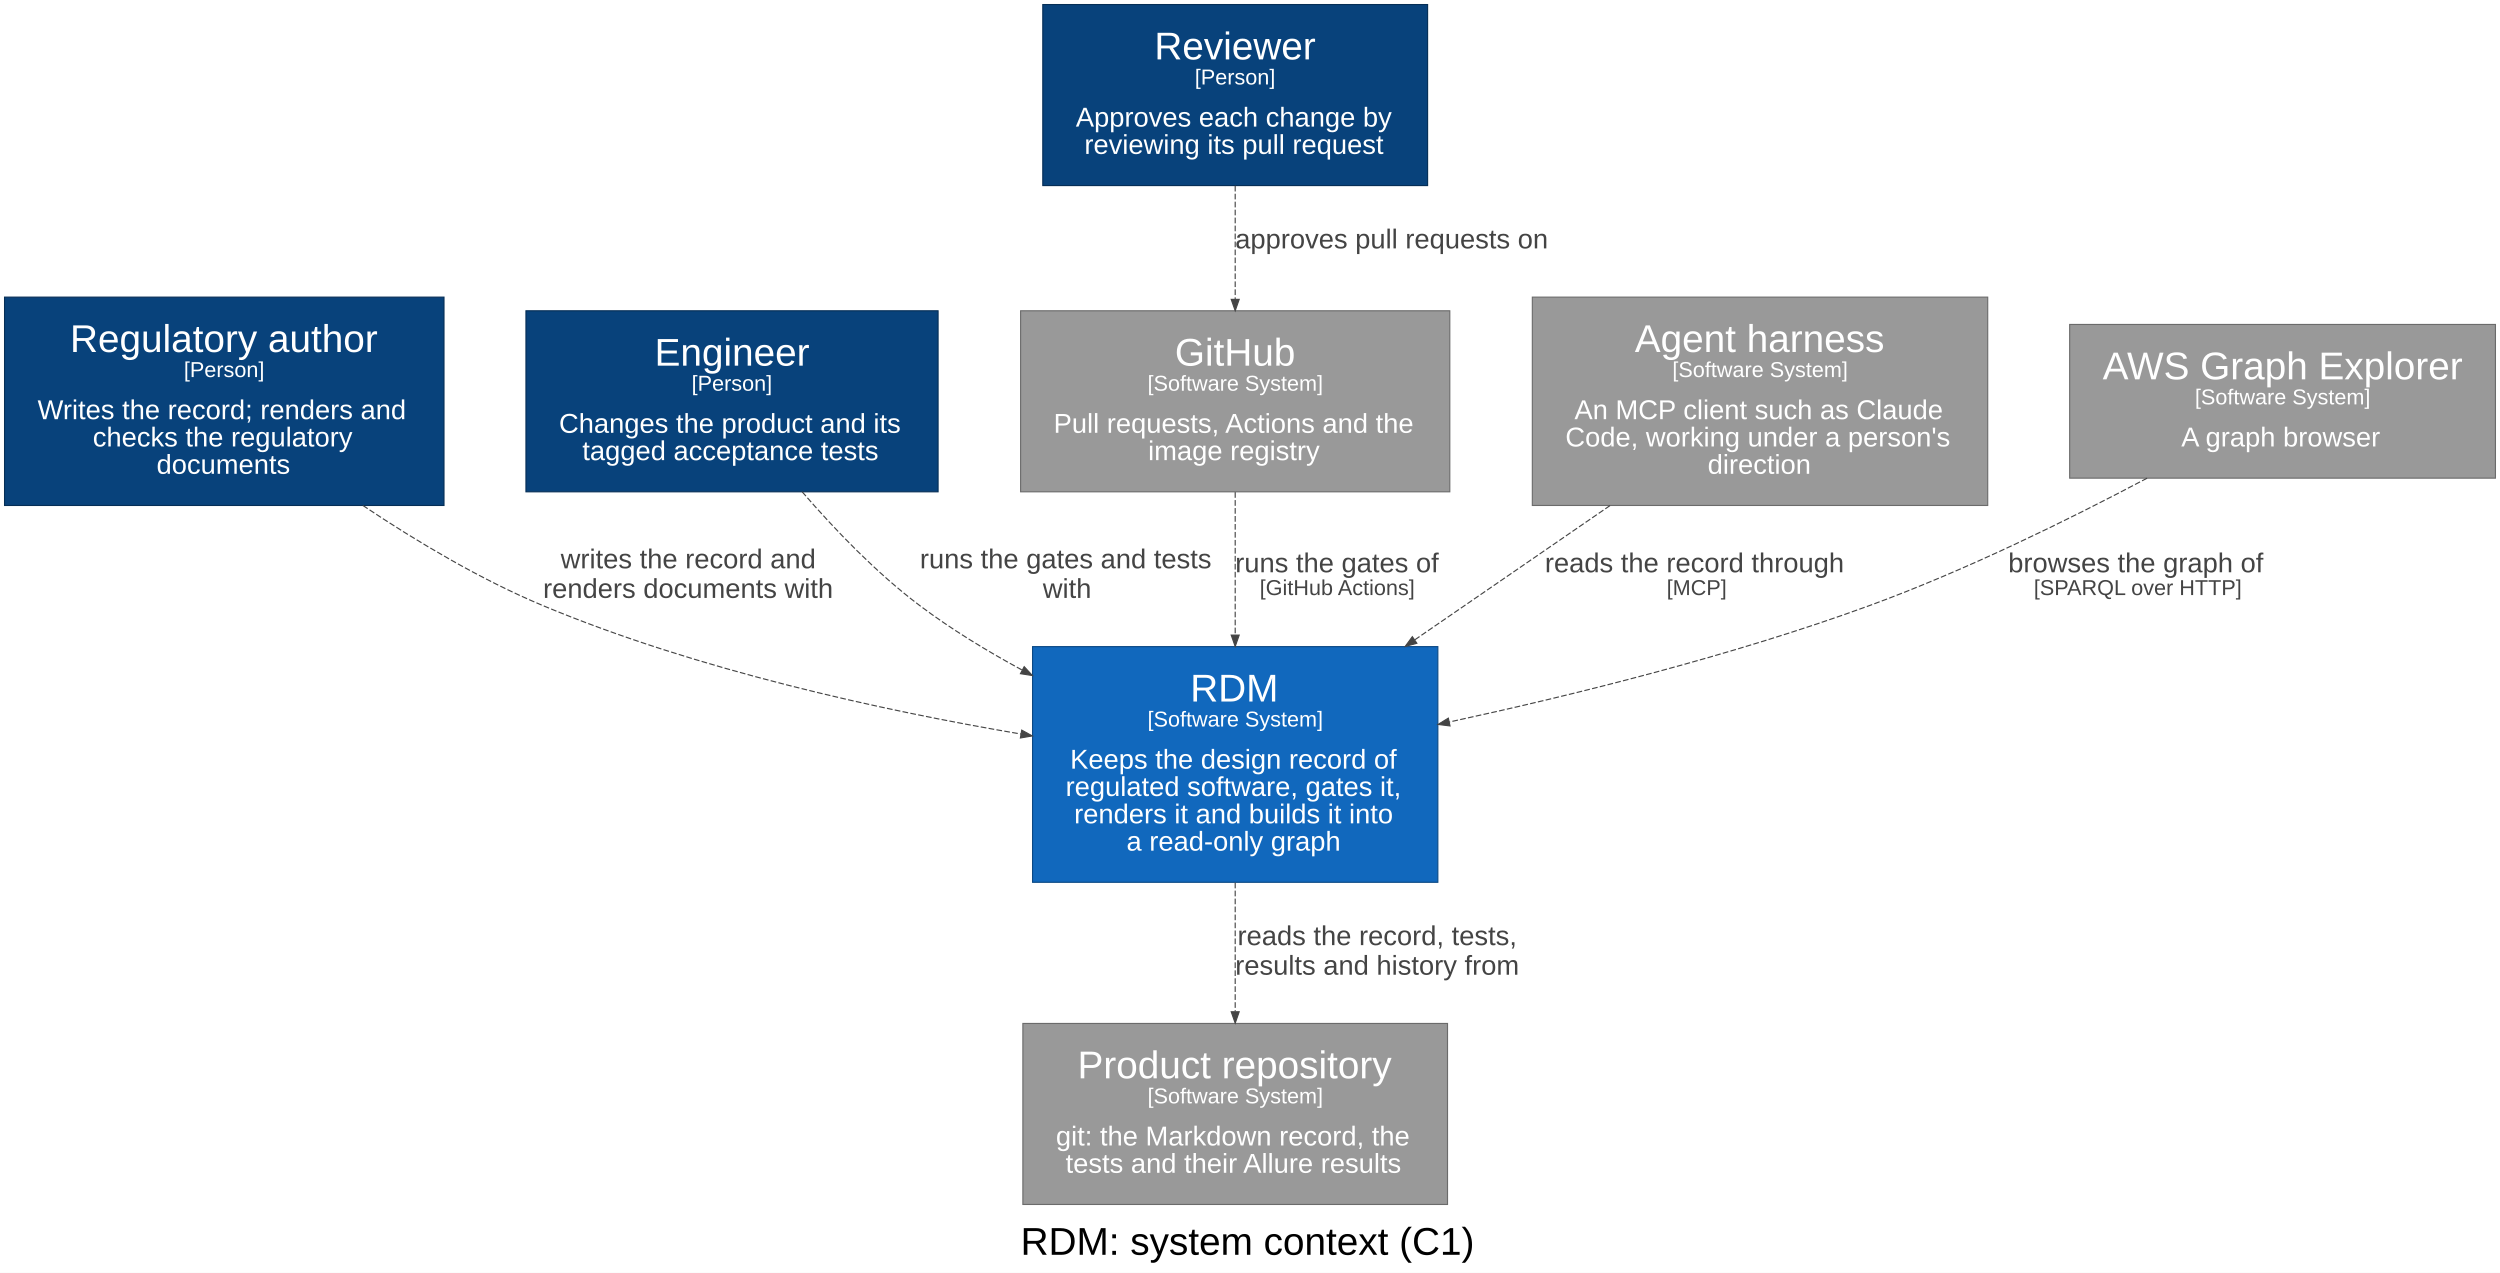
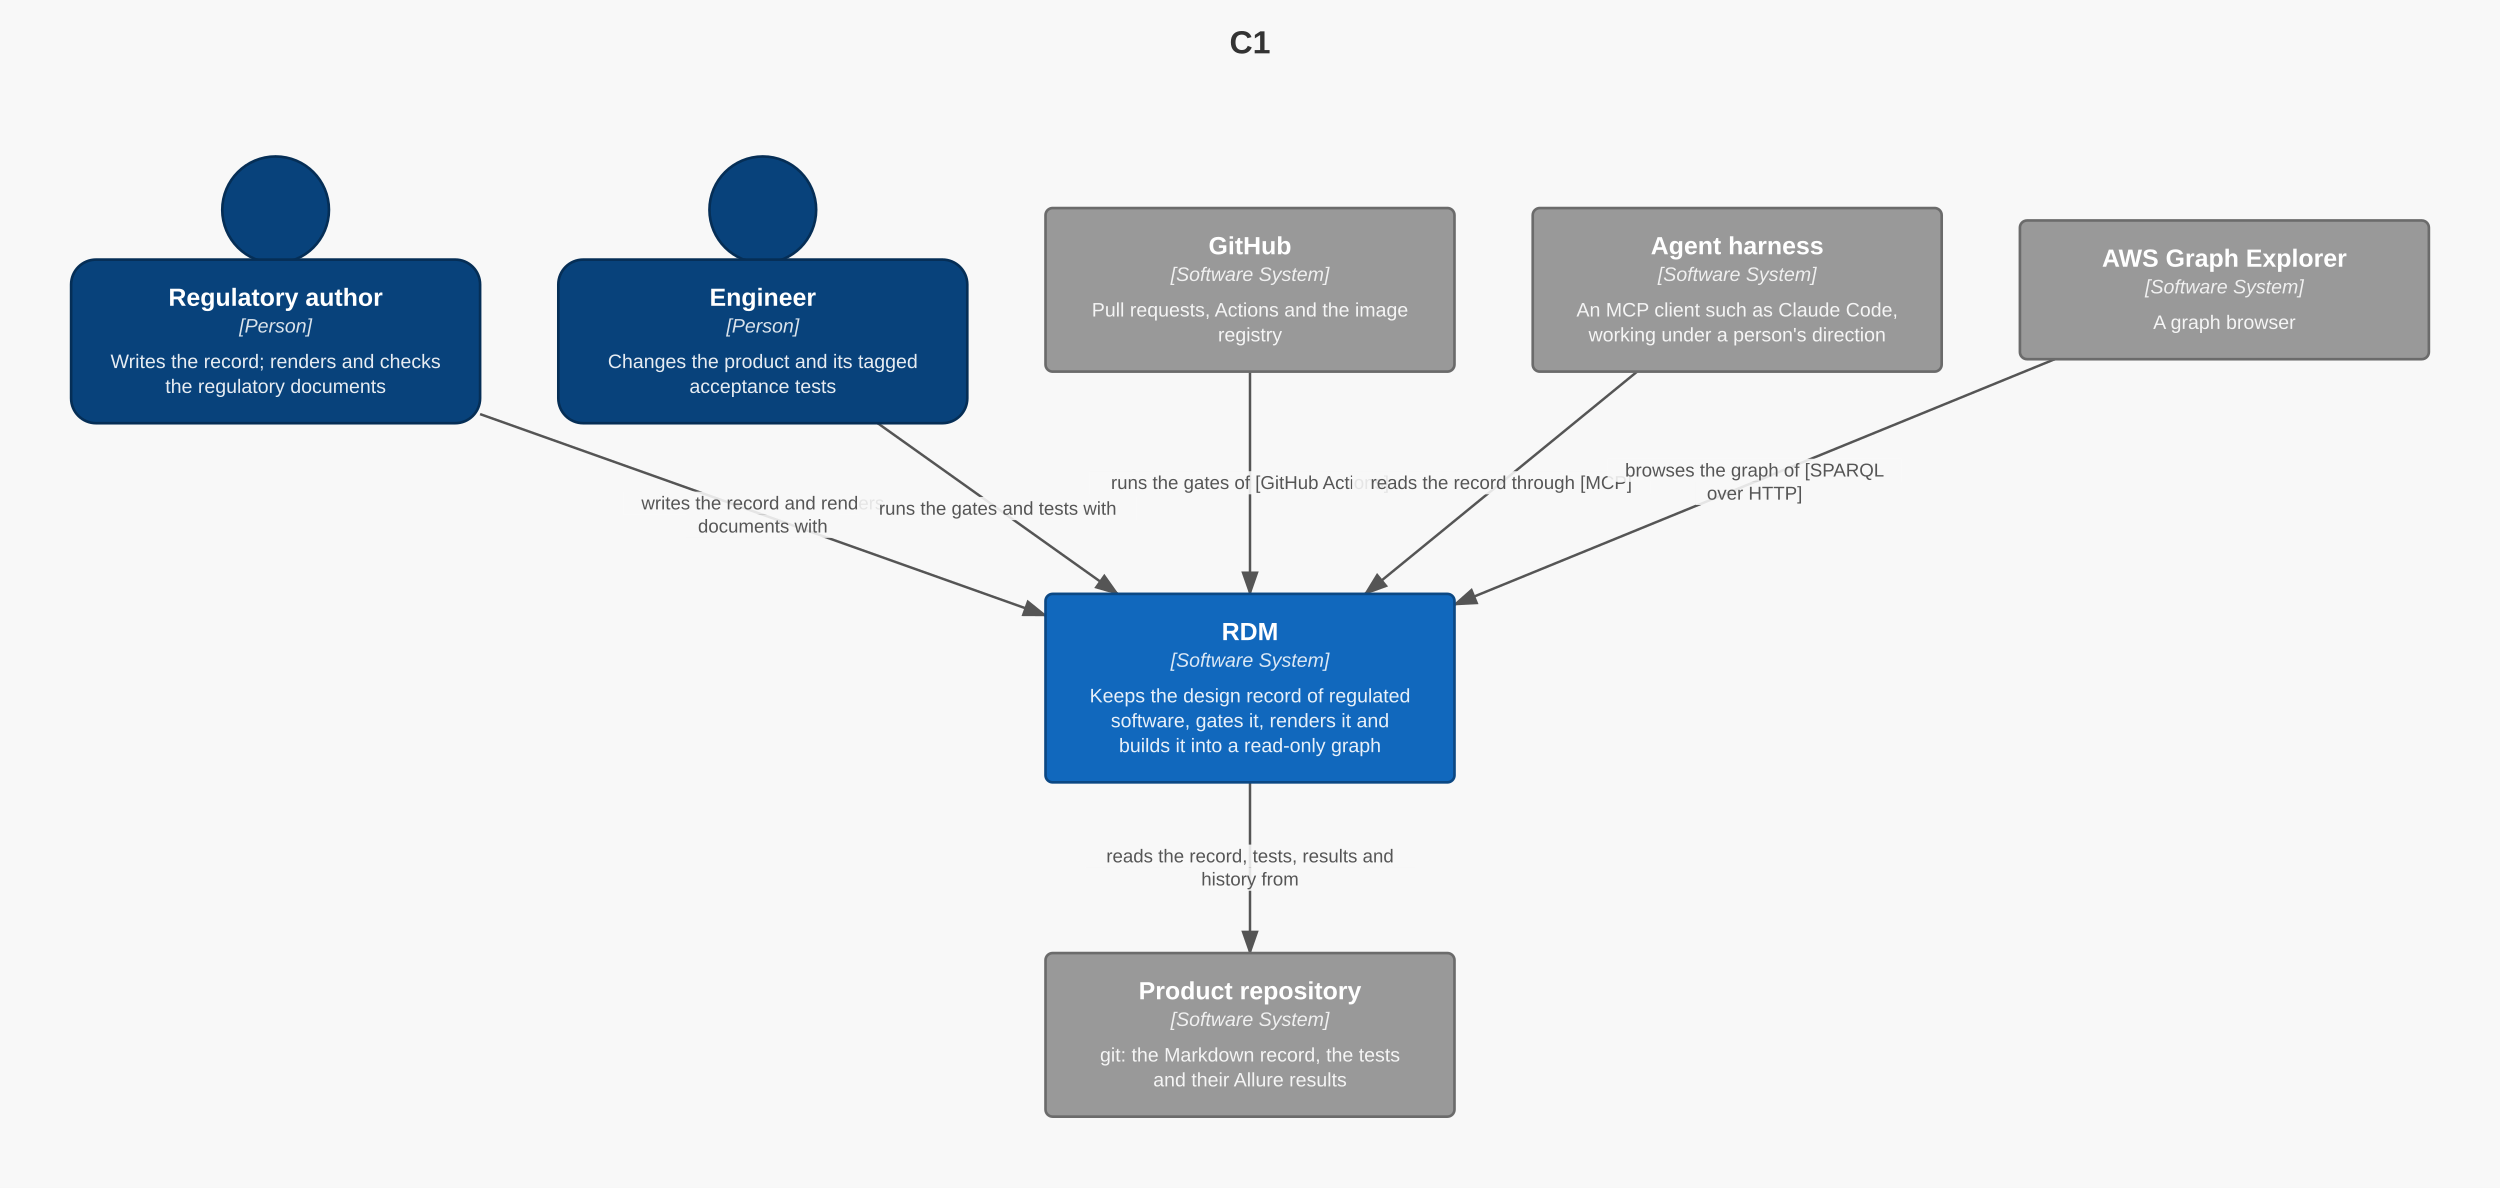
- <svg xmlns="http://www.w3.org/2000/svg" width="2196pt" height="1118pt" viewBox="0.00 0.00 2196.00 1118.00">
-   <g id="graph0" class="graph" transform="scale(1 1) rotate(0) translate(4 1114)">
-     <polygon fill="white" stroke="transparent" points="-4,4 -4,-1114 2192,-1114 2192,4 -4,4" />
-     <text text-anchor="start" x="892.5" y="-11.8" font-family="Arial" font-size="34.00">RDM: system context (C1)</text>
-     <g id="1" class="node">
-       <polygon fill="#08427b" stroke="#052e56" points="386,-853 0,-853 0,-670 386,-670 386,-853" />
-       <text text-anchor="start" x="57.5" y="-804.8" font-family="Arial" font-size="34.00" fill="#ffffff">Regulatory author</text>
-       <text text-anchor="start" x="157.5" y="-782.8" font-family="Arial" font-size="19.00" fill="#ffffff">[Person]</text>
-       <text text-anchor="start" x="29" y="-745.8" font-family="Arial" font-size="24.00" fill="#ffffff">Writes the record; renders and</text>
-       <text text-anchor="start" x="77.5" y="-721.8" font-family="Arial" font-size="24.00" fill="#ffffff">checks the regulatory</text>
-       <text text-anchor="start" x="133.5" y="-697.8" font-family="Arial" font-size="24.00" fill="#ffffff">documents</text>
-     </g>
-     <g id="4" class="node">
-       <polygon fill="#1168bd" stroke="#0b4884" points="1259,-546 903,-546 903,-339 1259,-339 1259,-546" />
-       <text text-anchor="start" x="1041.5" y="-497.8" font-family="Arial" font-size="34.00" fill="#ffffff">RDM</text>
-       <text text-anchor="start" x="1004" y="-475.8" font-family="Arial" font-size="19.00" fill="#ffffff">[Software System]</text>
-       <text text-anchor="start" x="936" y="-438.8" font-family="Arial" font-size="24.00" fill="#ffffff">Keeps the design record of</text>
-       <text text-anchor="start" x="932" y="-414.8" font-family="Arial" font-size="24.00" fill="#ffffff">regulated software, gates it,</text>
-       <text text-anchor="start" x="939.5" y="-390.8" font-family="Arial" font-size="24.00" fill="#ffffff">renders it and builds it into</text>
-       <text text-anchor="start" x="985.5" y="-366.8" font-family="Arial" font-size="24.00" fill="#ffffff">a read-only graph</text>
-     </g>
-     <g id="69" class="edge">
-       <path fill="none" stroke="#444444" stroke-dasharray="5,2" d="M314.78,-669.96C362.18,-638.26 418.21,-604.89 473,-582 608.07,-525.57 770.07,-490.11 892.87,-469.22" />
-       <polygon fill="#444444" stroke="#444444" points="893.48,-472.66 902.76,-467.55 892.32,-465.76 893.48,-472.66" />
-       <text text-anchor="start" x="488.5" y="-614.8" font-family="Arial" font-size="24.00" fill="#444444">writes the record and</text>
-       <text text-anchor="start" x="473" y="-588.8" font-family="Arial" font-size="24.00" fill="#444444">renders documents with</text>
-     </g>
-     <g id="2" class="node">
-       <polygon fill="#08427b" stroke="#052e56" points="820,-841 458,-841 458,-682 820,-682 820,-841" />
-       <text text-anchor="start" x="571" y="-792.8" font-family="Arial" font-size="34.00" fill="#ffffff">Engineer</text>
-       <text text-anchor="start" x="603.5" y="-770.8" font-family="Arial" font-size="19.00" fill="#ffffff">[Person]</text>
-       <text text-anchor="start" x="487" y="-733.8" font-family="Arial" font-size="24.00" fill="#ffffff">Changes the product and its</text>
-       <text text-anchor="start" x="507.5" y="-709.8" font-family="Arial" font-size="24.00" fill="#ffffff">tagged acceptance tests</text>
-     </g>
-     <g id="70" class="edge">
-       <path fill="none" stroke="#444444" stroke-dasharray="5,2" d="M700.63,-681.99C729.58,-648.44 766.04,-610.51 804,-582 831.49,-561.36 862.52,-542.38 893.62,-525.54" />
-       <polygon fill="#444444" stroke="#444444" points="895.66,-528.41 902.83,-520.61 892.36,-522.24 895.66,-528.41" />
-       <text text-anchor="start" x="804" y="-614.8" font-family="Arial" font-size="24.00" fill="#444444">runs the gates and tests</text>
-       <text text-anchor="start" x="912" y="-588.8" font-family="Arial" font-size="24.00" fill="#444444">with</text>
-     </g>
-     <g id="3" class="node">
-       <polygon fill="#08427b" stroke="#052e56" points="1250,-1110 912,-1110 912,-951 1250,-951 1250,-1110" />
-       <text text-anchor="start" x="1010" y="-1061.8" font-family="Arial" font-size="34.00" fill="#ffffff">Reviewer</text>
-       <text text-anchor="start" x="1045.5" y="-1039.8" font-family="Arial" font-size="19.00" fill="#ffffff">[Person]</text>
-       <text text-anchor="start" x="941" y="-1002.8" font-family="Arial" font-size="24.00" fill="#ffffff">Approves each change by</text>
-       <text text-anchor="start" x="948.5" y="-978.8" font-family="Arial" font-size="24.00" fill="#ffffff">reviewing its pull request</text>
-     </g>
-     <g id="66" class="node">
-       <polygon fill="#999999" stroke="#6b6b6b" points="1269.5,-841 892.5,-841 892.5,-682 1269.5,-682 1269.5,-841" />
-       <text text-anchor="start" x="1028" y="-792.8" font-family="Arial" font-size="34.00" fill="#ffffff">GitHub</text>
-       <text text-anchor="start" x="1004" y="-770.8" font-family="Arial" font-size="19.00" fill="#ffffff">[Software System]</text>
-       <text text-anchor="start" x="921.5" y="-733.8" font-family="Arial" font-size="24.00" fill="#ffffff">Pull requests, Actions and the</text>
-       <text text-anchor="start" x="1004.5" y="-709.8" font-family="Arial" font-size="24.00" fill="#ffffff">image registry</text>
-     </g>
-     <g id="71" class="edge">
-       <path fill="none" stroke="#444444" stroke-dasharray="5,2" d="M1081,-950.84C1081,-919.6 1081,-883.53 1081,-851.36" />
-       <polygon fill="#444444" stroke="#444444" points="1084.5,-851.06 1081,-841.06 1077.5,-851.06 1084.5,-851.06" />
-       <text text-anchor="start" x="1081" y="-895.8" font-family="Arial" font-size="24.00" fill="#444444">approves pull requests on</text>
-     </g>
-     <g id="65" class="node">
-       <polygon fill="#999999" stroke="#6b6b6b" points="1267.5,-215 894.5,-215 894.5,-56 1267.5,-56 1267.5,-215" />
-       <text text-anchor="start" x="942.5" y="-166.8" font-family="Arial" font-size="34.00" fill="#ffffff">Product repository</text>
-       <text text-anchor="start" x="1004" y="-144.8" font-family="Arial" font-size="19.00" fill="#ffffff">[Software System]</text>
-       <text text-anchor="start" x="923.5" y="-107.8" font-family="Arial" font-size="24.00" fill="#ffffff">git: the Markdown record, the</text>
-       <text text-anchor="start" x="932" y="-83.8" font-family="Arial" font-size="24.00" fill="#ffffff">tests and their Allure results</text>
-     </g>
-     <g id="72" class="edge">
-       <path fill="none" stroke="#444444" stroke-dasharray="5,2" d="M1081,-338.67C1081,-301.99 1081,-261.01 1081,-225.59" />
-       <polygon fill="#444444" stroke="#444444" points="1084.5,-225.27 1081,-215.27 1077.5,-225.27 1084.5,-225.27" />
-       <text text-anchor="start" x="1083" y="-283.8" font-family="Arial" font-size="24.00" fill="#444444">reads the record, tests,</text>
-       <text text-anchor="start" x="1081" y="-257.8" font-family="Arial" font-size="24.00" fill="#444444">results and history from</text>
-     </g>
-     <g id="73" class="edge">
-       <path fill="none" stroke="#444444" stroke-dasharray="5,2" d="M1081,-681.73C1081,-643.87 1081,-597.8 1081,-556.31" />
-       <polygon fill="#444444" stroke="#444444" points="1084.5,-556.14 1081,-546.14 1077.5,-556.14 1084.5,-556.14" />
-       <text text-anchor="start" x="1081" y="-611.3" font-family="Arial" font-size="24.00" fill="#444444">runs the gates of</text>
-       <text text-anchor="start" x="1102.5" y="-591.3" font-family="Arial" font-size="19.00" fill="#444444">[GitHub Actions]</text>
-     </g>
-     <g id="67" class="node">
-       <polygon fill="#999999" stroke="#6b6b6b" points="1742,-853 1342,-853 1342,-670 1742,-670 1742,-853" />
-       <text text-anchor="start" x="1432" y="-804.8" font-family="Arial" font-size="34.00" fill="#ffffff">Agent harness</text>
-       <text text-anchor="start" x="1465" y="-782.8" font-family="Arial" font-size="19.00" fill="#ffffff">[Software System]</text>
-       <text text-anchor="start" x="1379" y="-745.8" font-family="Arial" font-size="24.00" fill="#ffffff">An MCP client such as Claude</text>
-       <text text-anchor="start" x="1371" y="-721.8" font-family="Arial" font-size="24.00" fill="#ffffff">Code, working under a person's</text>
-       <text text-anchor="start" x="1496" y="-697.8" font-family="Arial" font-size="24.00" fill="#ffffff">direction</text>
-     </g>
-     <g id="74" class="edge">
-       <path fill="none" stroke="#444444" stroke-dasharray="5,2" d="M1410.2,-669.87C1356.8,-633.15 1294.68,-590.43 1238.88,-552.07" />
-       <polygon fill="#444444" stroke="#444444" points="1240.56,-548.97 1230.34,-546.19 1236.6,-554.74 1240.56,-548.97" />
-       <text text-anchor="start" x="1353" y="-611.3" font-family="Arial" font-size="24.00" fill="#444444">reads the record through</text>
-       <text text-anchor="start" x="1460" y="-591.3" font-family="Arial" font-size="19.00" fill="#444444">[MCP]</text>
-     </g>
-     <g id="68" class="node">
-       <polygon fill="#999999" stroke="#6b6b6b" points="2188,-829 1814,-829 1814,-694 2188,-694 2188,-829" />
-       <text text-anchor="start" x="1843" y="-780.8" font-family="Arial" font-size="34.00" fill="#ffffff">AWS Graph Explorer</text>
-       <text text-anchor="start" x="1924" y="-758.8" font-family="Arial" font-size="19.00" fill="#ffffff">[Software System]</text>
-       <text text-anchor="start" x="1912" y="-721.8" font-family="Arial" font-size="24.00" fill="#ffffff">A graph browser</text>
-     </g>
-     <g id="75" class="edge">
-       <path fill="none" stroke="#444444" stroke-dasharray="5,2" d="M1882.01,-693.96C1812.47,-657.13 1722.1,-612.73 1638,-582 1517.96,-538.13 1378.4,-503.46 1269,-479.77" />
-       <polygon fill="#444444" stroke="#444444" points="1269.69,-476.34 1259.18,-477.66 1268.22,-483.19 1269.69,-476.34" />
-       <text text-anchor="start" x="1760" y="-611.3" font-family="Arial" font-size="24.00" fill="#444444">browses the graph of</text>
-       <text text-anchor="start" x="1782.5" y="-591.3" font-family="Arial" font-size="19.00" fill="#444444">[SPARQL over HTTP]</text>
-     </g>
+ <svg xmlns="http://www.w3.org/2000/svg" width="1406" height="668" viewBox="0 0 1406 668" font-family="Arial, sans-serif">
+   <defs>
+     <marker id="arrow" markerWidth="10" markerHeight="7" refX="9" refY="3.5" orient="auto">
+       <polygon points="0 0, 10 3.5, 0 7" fill="#555555" />
+     </marker>
+     <marker id="arrow-added" markerWidth="10" markerHeight="7" refX="9" refY="3.5" orient="auto">
+       <polygon points="0 0, 10 3.5, 0 7" fill="#2e7d32" />
+     </marker>
+     <marker id="arrow-removed" markerWidth="10" markerHeight="7" refX="9" refY="3.5" orient="auto">
+       <polygon points="0 0, 10 3.5, 0 7" fill="#c62828" />
+     </marker>
+   </defs>
+   <rect width="1406" height="668" fill="#f8f8f8" />
+   <text x="703" y="30" font-size="18" font-weight="bold" fill="#333333" text-anchor="middle">C1</text>
+   <g transform="translate(40,88)">
+     <line x1="230.0" y1="144.9" x2="548.0" y2="258.1" stroke="#555555" stroke-width="1.4" marker-end="url(#arrow)" />
+     <line x1="453.6" y1="150.0" x2="588.5" y2="246.0" stroke="#555555" stroke-width="1.4" marker-end="url(#arrow)" />
+     <line x1="663.0" y1="352.0" x2="663.0" y2="448.0" stroke="#555555" stroke-width="1.4" marker-end="url(#arrow)" />
+     <line x1="663.0" y1="121.0" x2="663.0" y2="246.0" stroke="#555555" stroke-width="1.4" marker-end="url(#arrow)" />
+     <line x1="880.7" y1="121.0" x2="727.8" y2="246.0" stroke="#555555" stroke-width="1.4" marker-end="url(#arrow)" />
+     <line x1="1115.6" y1="114.0" x2="778.0" y2="252.0" stroke="#555555" stroke-width="1.4" marker-end="url(#arrow)" />
+     <circle cx="115" cy="30" r="30" fill="#08427b" stroke="#052E56" stroke-width="1.5" />
+     <rect x="0" y="58" width="230" height="92" rx="14" ry="14" fill="#08427b" stroke="#052E56" stroke-width="1.5" />
+     <text x="115" y="84" font-size="14" font-weight="bold" fill="#ffffff" text-anchor="middle">Regulatory author</text>
+     <text x="115" y="99" font-size="11" font-style="italic" fill="#ffffff" opacity="0.85" text-anchor="middle">[Person]</text>
+     <text x="115" y="119" font-size="11" fill="#ffffff" opacity="0.9" text-anchor="middle">Writes the record; renders and checks</text>
+     <text x="115" y="133" font-size="11" fill="#ffffff" opacity="0.9" text-anchor="middle">the regulatory documents</text>
+     <circle cx="389" cy="30" r="30" fill="#08427b" stroke="#052E56" stroke-width="1.5" />
+     <rect x="274" y="58" width="230" height="92" rx="14" ry="14" fill="#08427b" stroke="#052E56" stroke-width="1.5" />
+     <text x="389" y="84" font-size="14" font-weight="bold" fill="#ffffff" text-anchor="middle">Engineer</text>
+     <text x="389" y="99" font-size="11" font-style="italic" fill="#ffffff" opacity="0.85" text-anchor="middle">[Person]</text>
+     <text x="389" y="119" font-size="11" fill="#ffffff" opacity="0.9" text-anchor="middle">Changes the product and its tagged</text>
+     <text x="389" y="133" font-size="11" fill="#ffffff" opacity="0.9" text-anchor="middle">acceptance tests</text>
+     <rect x="548" y="246" width="230" height="106" rx="4" ry="4" fill="#1168bd" stroke="#0B4884" stroke-width="1.5" />
+     <text x="663" y="272" font-size="14" font-weight="bold" fill="#ffffff" text-anchor="middle">RDM</text>
+     <text x="663" y="287" font-size="11" font-style="italic" fill="#ffffff" opacity="0.85" text-anchor="middle">[Software System]</text>
+     <text x="663" y="307" font-size="11" fill="#ffffff" opacity="0.9" text-anchor="middle">Keeps the design record of regulated</text>
+     <text x="663" y="321" font-size="11" fill="#ffffff" opacity="0.9" text-anchor="middle">software, gates it, renders it and</text>
+     <text x="663" y="335" font-size="11" fill="#ffffff" opacity="0.9" text-anchor="middle">builds it into a read-only graph</text>
+     <rect x="548" y="448" width="230" height="92" rx="4" ry="4" fill="#999999" stroke="#6B6B6B" stroke-width="1.5" />
+     <text x="663" y="474" font-size="14" font-weight="bold" fill="#ffffff" text-anchor="middle">Product repository</text>
+     <text x="663" y="489" font-size="11" font-style="italic" fill="#ffffff" opacity="0.85" text-anchor="middle">[Software System]</text>
+     <text x="663" y="509" font-size="11" fill="#ffffff" opacity="0.9" text-anchor="middle">git: the Markdown record, the tests</text>
+     <text x="663" y="523" font-size="11" fill="#ffffff" opacity="0.9" text-anchor="middle">and their Allure results</text>
+     <rect x="548" y="29" width="230" height="92" rx="4" ry="4" fill="#999999" stroke="#6B6B6B" stroke-width="1.5" />
+     <text x="663" y="55" font-size="14" font-weight="bold" fill="#ffffff" text-anchor="middle">GitHub</text>
+     <text x="663" y="70" font-size="11" font-style="italic" fill="#ffffff" opacity="0.85" text-anchor="middle">[Software System]</text>
+     <text x="663" y="90" font-size="11" fill="#ffffff" opacity="0.9" text-anchor="middle">Pull requests, Actions and the image</text>
+     <text x="663" y="104" font-size="11" fill="#ffffff" opacity="0.9" text-anchor="middle">registry</text>
+     <rect x="822" y="29" width="230" height="92" rx="4" ry="4" fill="#999999" stroke="#6B6B6B" stroke-width="1.5" />
+     <text x="937" y="55" font-size="14" font-weight="bold" fill="#ffffff" text-anchor="middle">Agent harness</text>
+     <text x="937" y="70" font-size="11" font-style="italic" fill="#ffffff" opacity="0.85" text-anchor="middle">[Software System]</text>
+     <text x="937" y="90" font-size="11" fill="#ffffff" opacity="0.9" text-anchor="middle">An MCP client such as Claude Code,</text>
+     <text x="937" y="104" font-size="11" fill="#ffffff" opacity="0.9" text-anchor="middle">working under a person's direction</text>
+     <rect x="1096" y="36" width="230" height="78" rx="4" ry="4" fill="#999999" stroke="#6B6B6B" stroke-width="1.5" />
+     <text x="1211" y="62" font-size="14" font-weight="bold" fill="#ffffff" text-anchor="middle">AWS Graph Explorer</text>
+     <text x="1211" y="77" font-size="11" font-style="italic" fill="#ffffff" opacity="0.85" text-anchor="middle">[Software System]</text>
+     <text x="1211" y="97" font-size="11" fill="#ffffff" opacity="0.9" text-anchor="middle">A graph browser</text>
+     <rect x="310.7" y="188.5" width="156.7" height="13" fill="#f8f8f8" opacity="0.88" />
+     <text x="389.0" y="198.5" font-size="10.5" fill="#555555" text-anchor="middle">writes the record and renders</text>
+     <rect x="345.8" y="201.5" width="86.3" height="13" fill="#f8f8f8" opacity="0.88" />
+     <text x="389.0" y="211.5" font-size="10.5" fill="#555555" text-anchor="middle">documents with</text>
+     <rect x="442.7" y="191.5" width="156.7" height="13" fill="#f8f8f8" opacity="0.88" />
+     <text x="521.1" y="201.5" font-size="10.5" fill="#555555" text-anchor="middle">runs the gates and tests with</text>
+     <rect x="570.3" y="387.0" width="185.5" height="13" fill="#f8f8f8" opacity="0.88" />
+     <text x="663.0" y="397.0" font-size="10.5" fill="#555555" text-anchor="middle">reads the record, tests, results and</text>
+     <rect x="628.4" y="400.0" width="69.1" height="13" fill="#f8f8f8" opacity="0.88" />
+     <text x="663.0" y="410.0" font-size="10.5" fill="#555555" text-anchor="middle">history from</text>
+     <rect x="572.5" y="177.0" width="181.0" height="13" fill="#f8f8f8" opacity="0.88" />
+     <text x="663.0" y="187.0" font-size="10.5" fill="#555555" text-anchor="middle">runs the gates of [GitHub Actions]</text>
+     <rect x="720.4" y="177.0" width="167.7" height="13" fill="#f8f8f8" opacity="0.88" />
+     <text x="804.3" y="187.0" font-size="10.5" fill="#555555" text-anchor="middle">reads the record through [MCP]</text>
+     <rect x="864.1" y="170.0" width="165.3" height="13" fill="#f8f8f8" opacity="0.88" />
+     <text x="946.8" y="180.0" font-size="10.5" fill="#555555" text-anchor="middle">browses the graph of [SPARQL</text>
+     <rect x="913.7" y="183.0" width="66.2" height="13" fill="#f8f8f8" opacity="0.88" />
+     <text x="946.8" y="193.0" font-size="10.5" fill="#555555" text-anchor="middle">over HTTP]</text>
  </g>
</svg>
